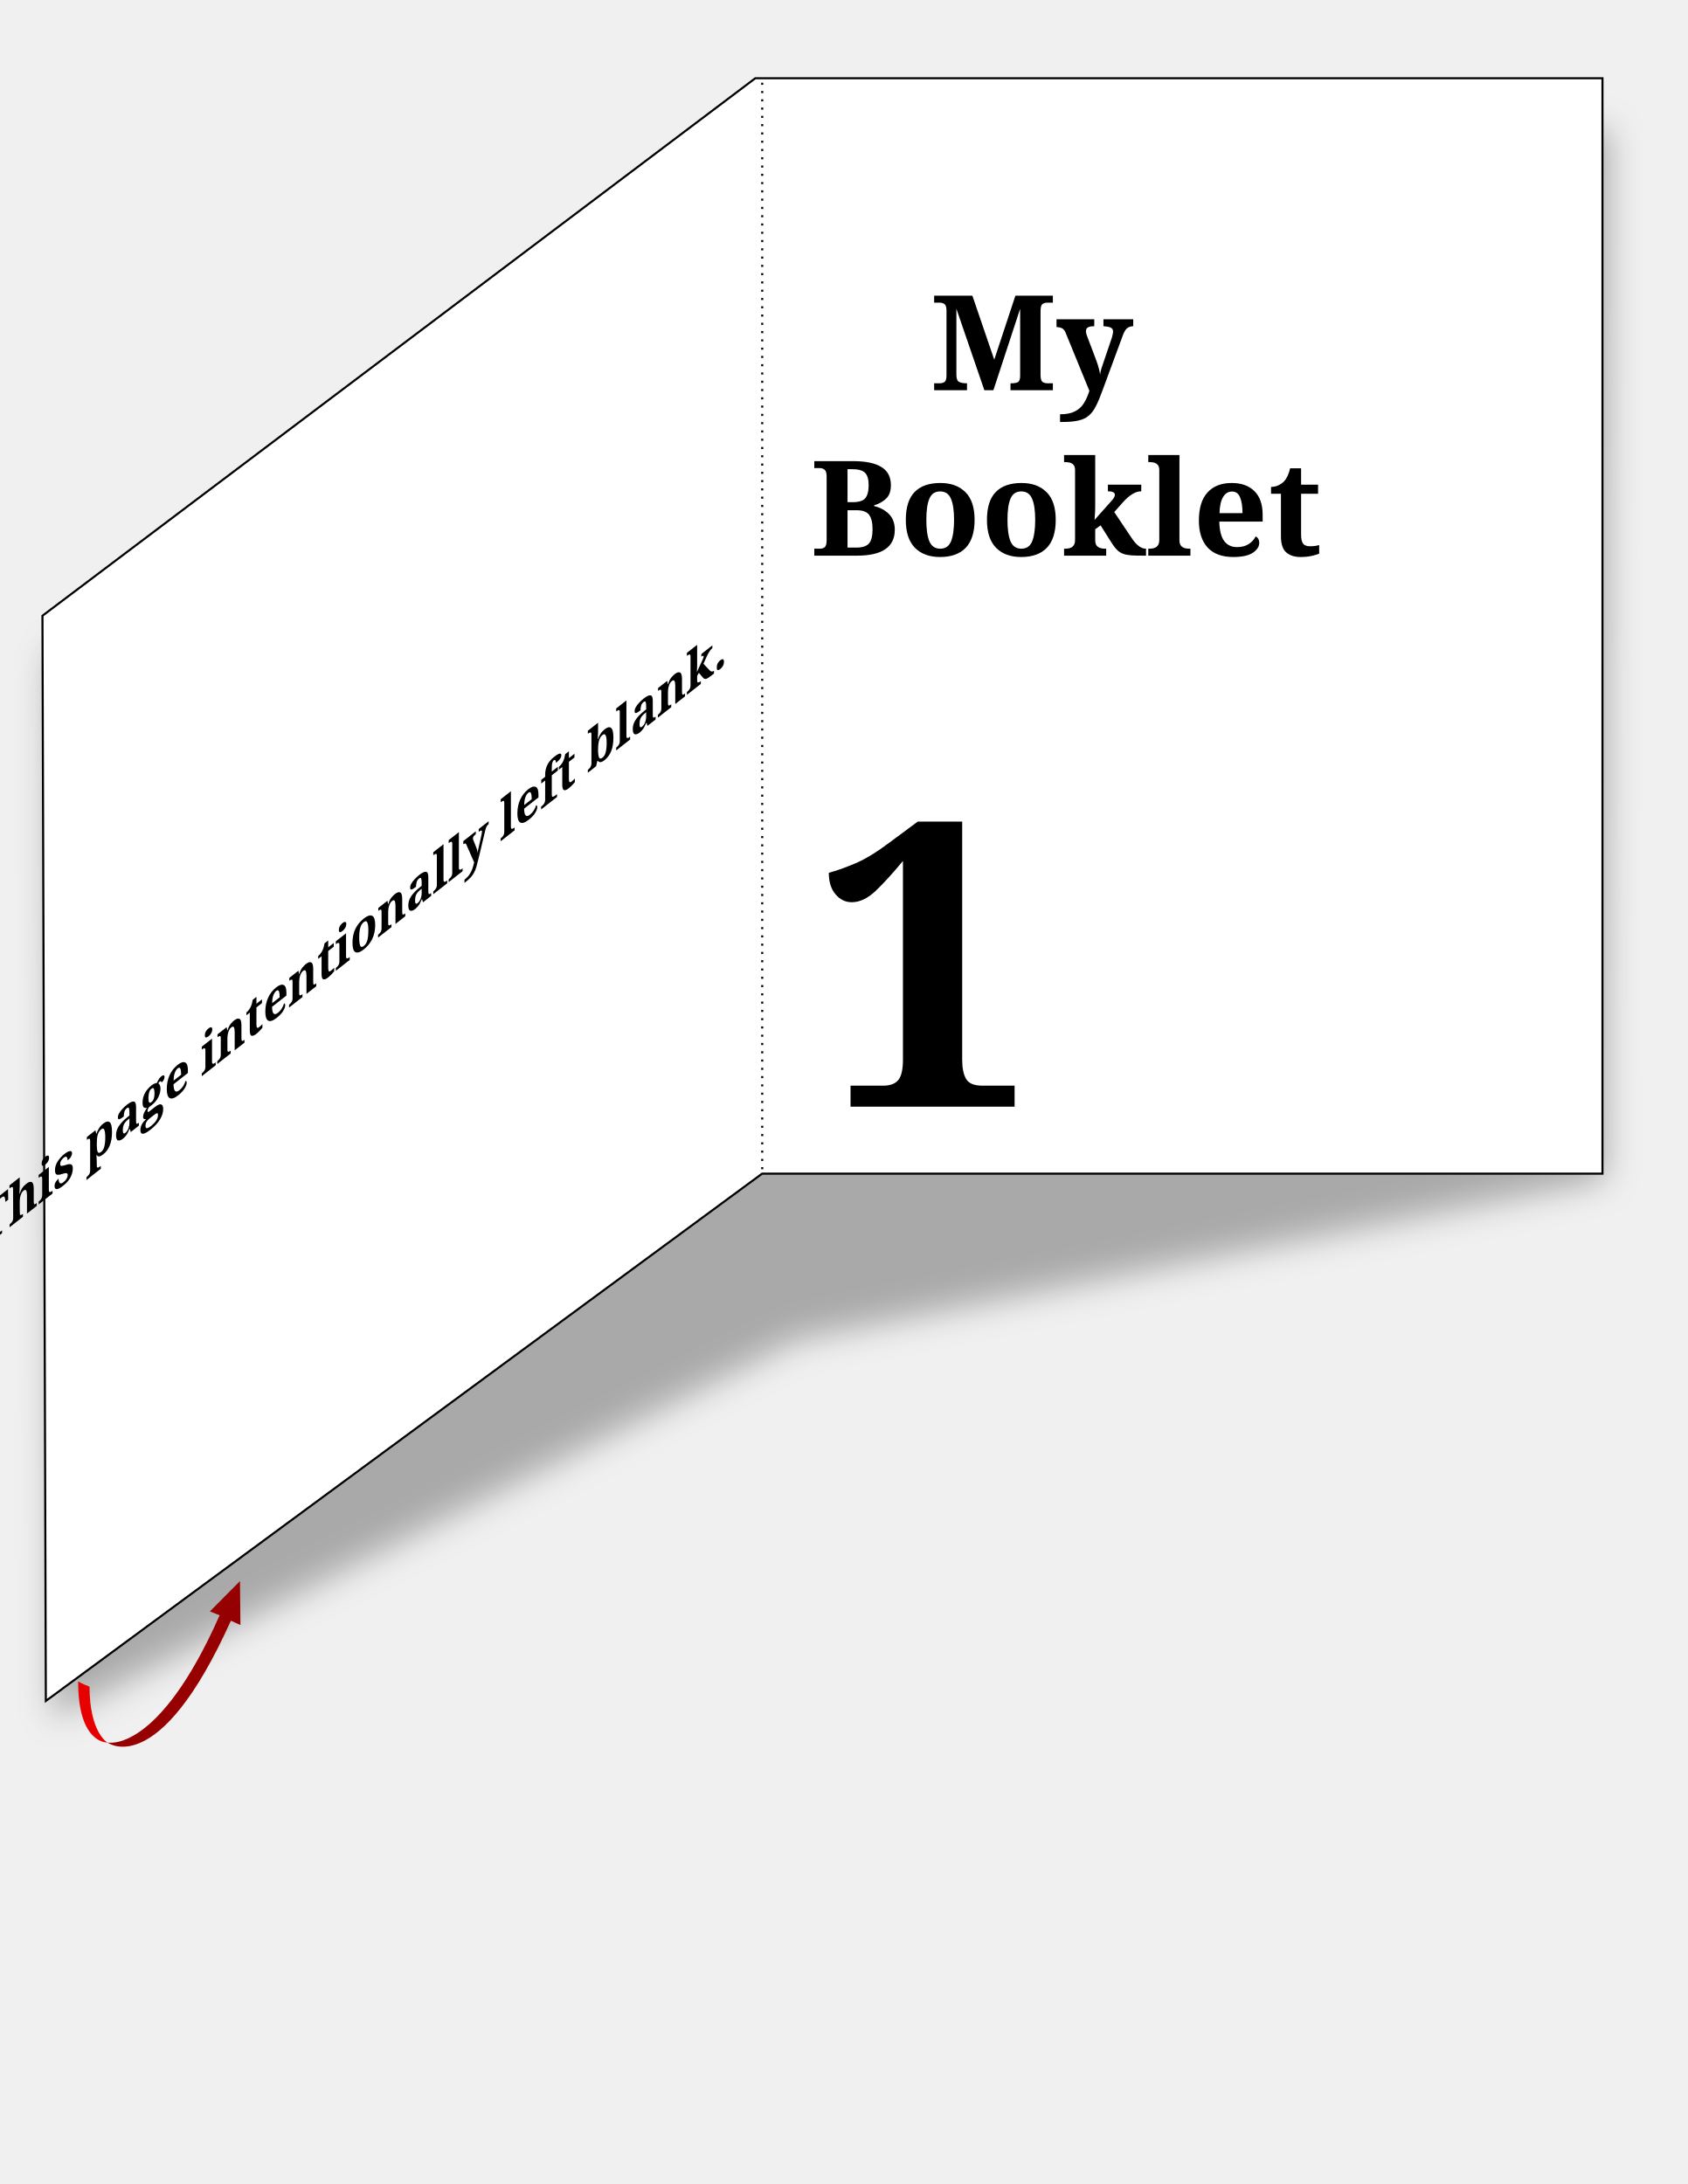
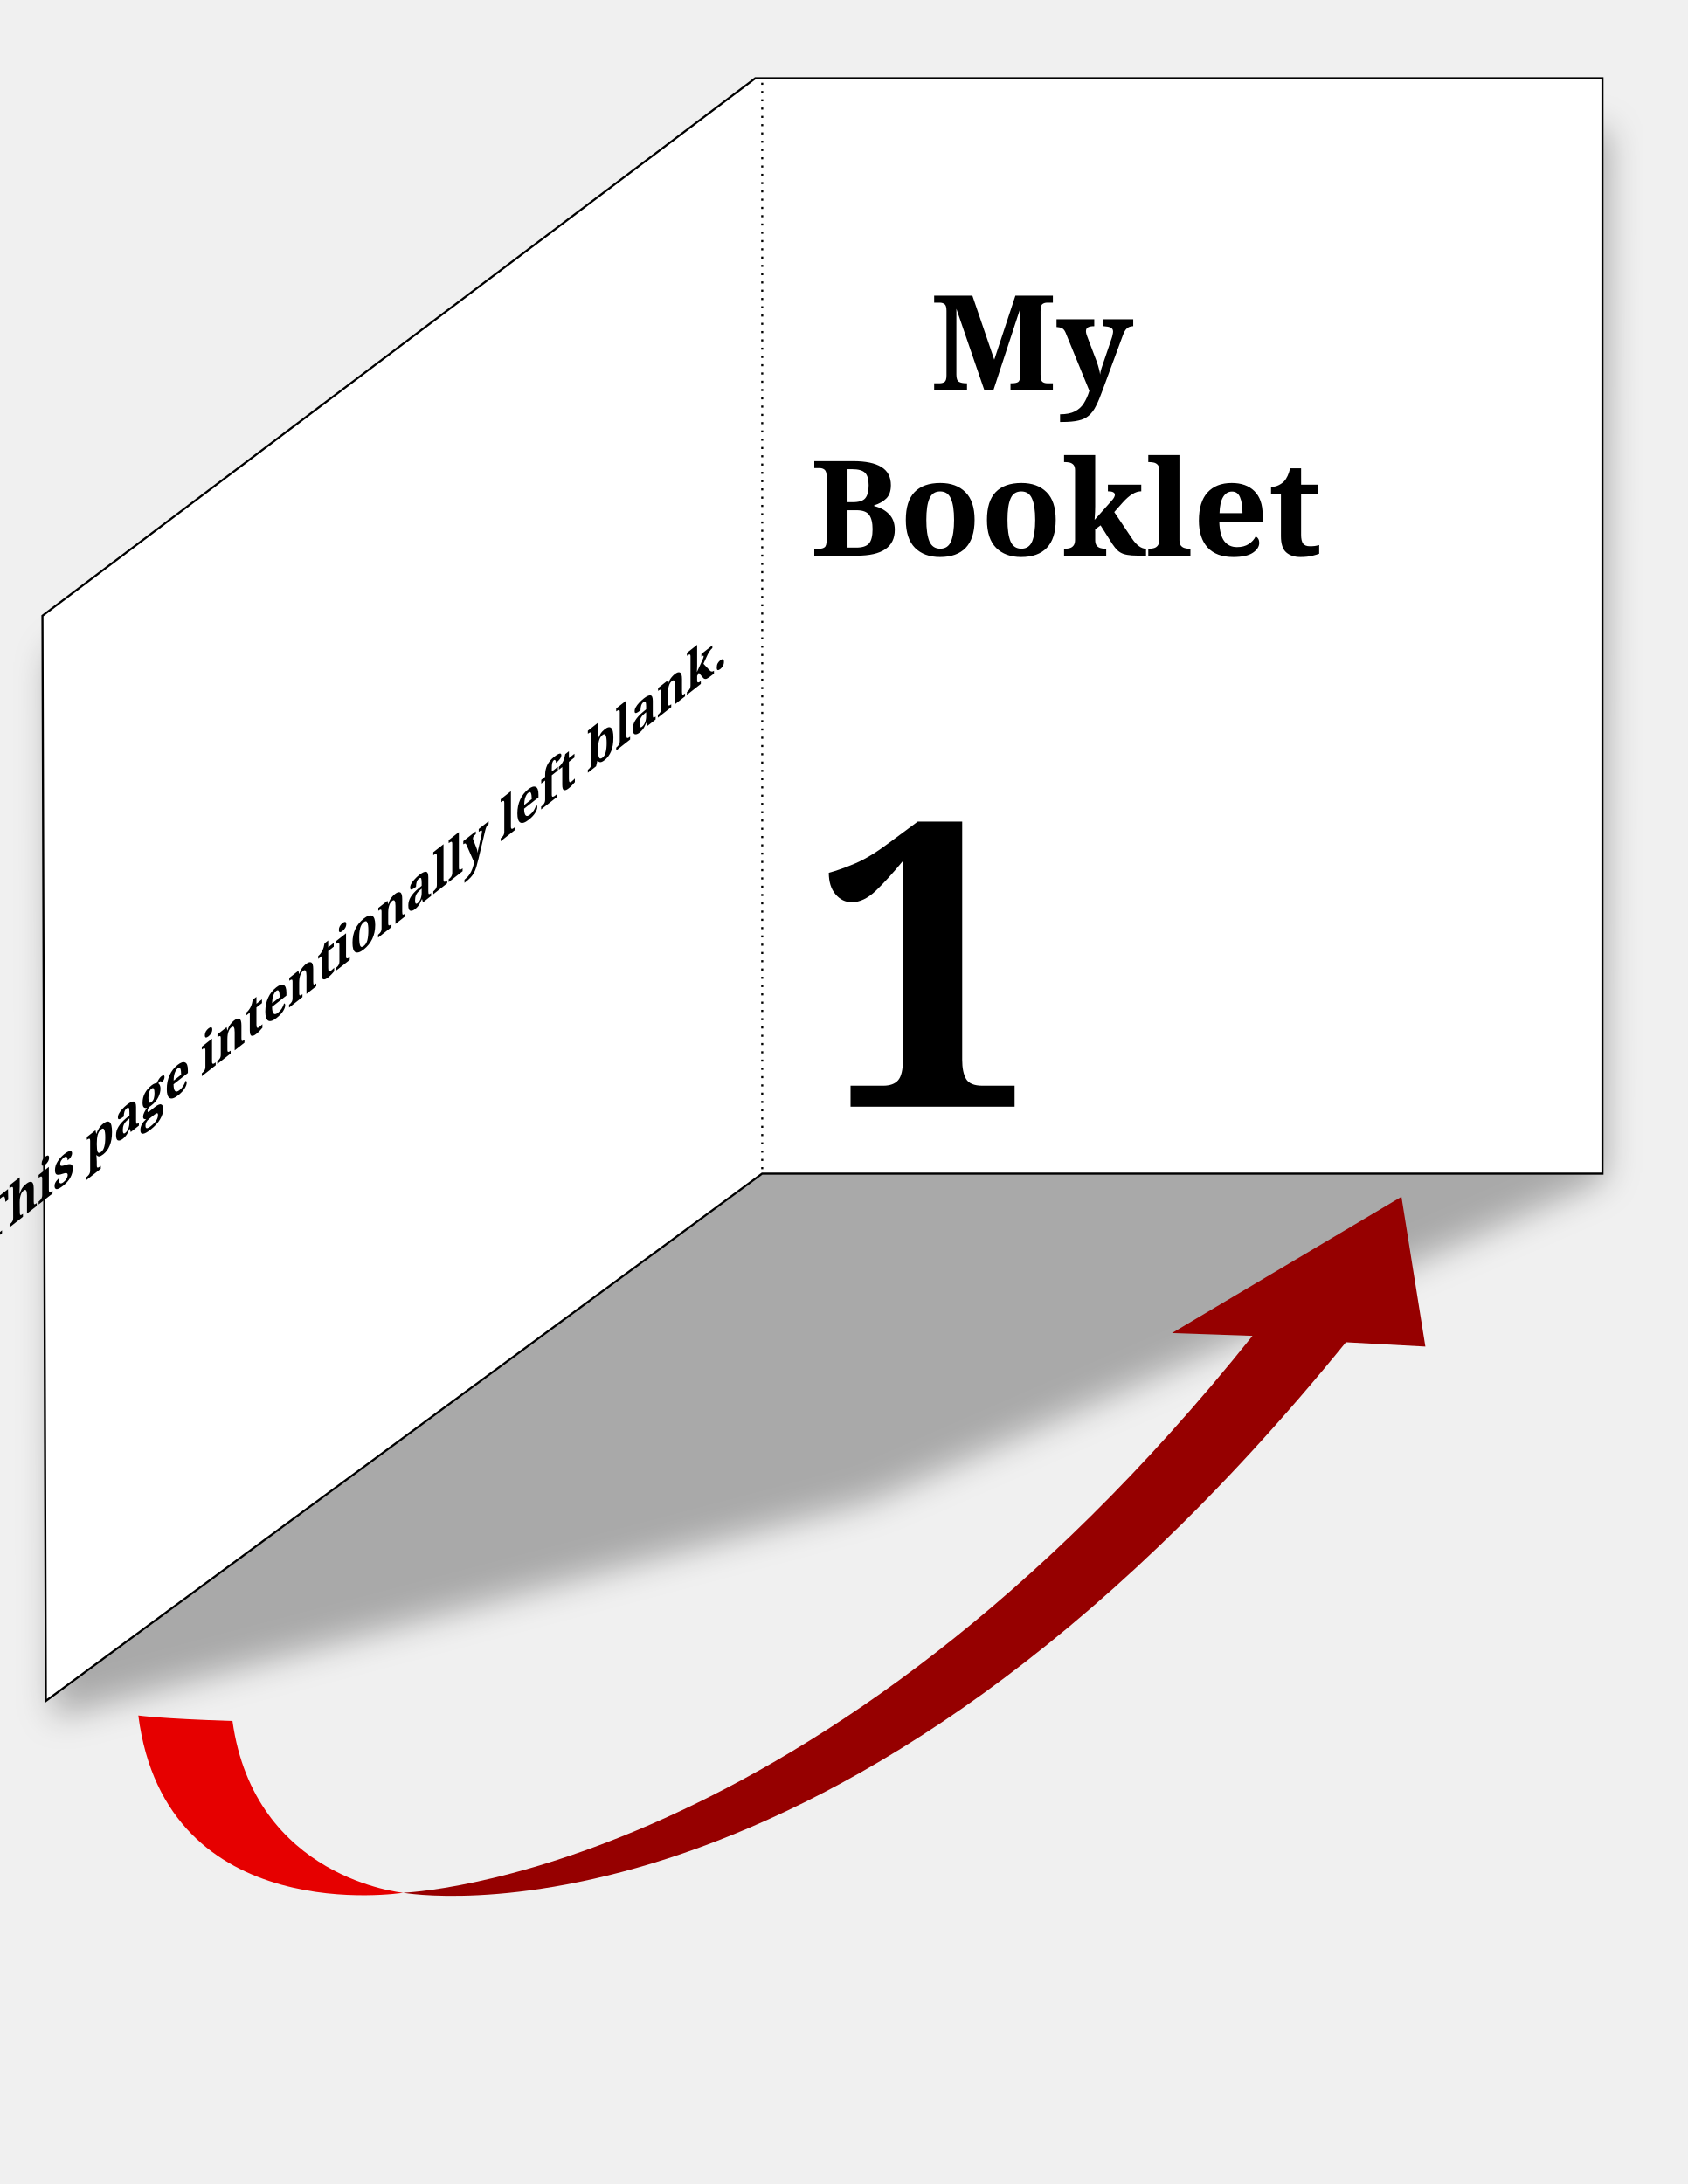
<svg xmlns="http://www.w3.org/2000/svg" xmlns:xlink="http://www.w3.org/1999/xlink" id="svg821" version="1.1" viewBox="0 0 215.9 279.4" height="11in" width="8.5in">
  <defs id="defs815">
    <marker orient="auto" refY="0.0" refX="0.0" id="Arrow1Lstart" style="overflow:visible">
      <path id="path2019" d="M 0.0,0.0 L 5.0,-5.0 L -12.5,0.0 L 5.0,5.0 L 0.0,0.0 z " style="fill-rule:evenodd;stroke:#000000;stroke-width:1pt;stroke-opacity:1;fill:#000000;fill-opacity:1" transform="scale(0.8) translate(12.5,0)" />
    </marker>
    <filter id="f">
      <feGaussianBlur stdDeviation="0.346" id="11" />
    </filter>
    <filter id="filter1865">
      <feGaussianBlur stdDeviation="0.346" id="feGaussianBlur1863" />
    </filter>
    <filter id="filter1869">
      <feGaussianBlur stdDeviation="0.346" id="feGaussianBlur1867" />
    </filter>
    <filter id="filter1873">
      <feGaussianBlur stdDeviation="0.346" id="feGaussianBlur1871" />
    </filter>
    <radialGradient xlink:href="#O" r="31.14" cy="35.807" cx="179.26" gradientTransform="matrix(1,0,0,0.1340155,-131.3584,66.5072)" gradientUnits="userSpaceOnUse" id="V" />
    <linearGradient id="O">
      <stop id="p" stop-color="#8bb300" />
      <stop offset="1" id="q" stop-color="#99c500" />
    </linearGradient>
    <linearGradient xlink:href="#L" gradientTransform="translate(-0.4290697,0.1716279)" gradientUnits="userSpaceOnUse" y2="49.07" x2="98.13" y1="41.456" x1="90.12" id="a" />
    <linearGradient id="L">
      <stop id="h" stop-opacity="0" />
      <stop offset="0.5" id="i" />
      <stop id="j" offset="1" stop-opacity="0.169" />
    </linearGradient>
    <filter id="b">
      <feGaussianBlur stdDeviation="0.26" id="10" />
    </filter>
    <linearGradient xlink:href="#M" gradientTransform="translate(-60.34553,36.05722)" y2="48.958" x2="97.88" y1="41.3" x1="90.16" gradientUnits="userSpaceOnUse" id="c" />
    <linearGradient id="M">
      <stop id="k" stop-opacity="0" />
      <stop id="l" offset="0.5" />
      <stop offset="1" id="m" stop-opacity="0" />
    </linearGradient>
    <filter id="filter1893">
      <feGaussianBlur stdDeviation="0.26" id="feGaussianBlur1891" />
    </filter>
    <linearGradient xlink:href="#P" gradientUnits="userSpaceOnUse" y2="50.42" x2="91.72" y1="31.16" x1="104.33" id="d" />
    <linearGradient id="P">
      <stop id="r" stop-color="#eee" />
      <stop offset="1" id="s" stop-color="#d2d2d2" />
    </linearGradient>
    <linearGradient xlink:href="#P" gradientUnits="userSpaceOnUse" y2="68.34" x2="36.483" y1="89.57" x1="25.99" id="e" />
    <clipPath clipPathUnits="userSpaceOnUse" id="clipPath10955">
      <path id="path10957" d="m 108.462,137.846 v 101.6 l 88.9,-101.6 z" style="display:inline;fill:none;fill-opacity:1;fill-rule:evenodd;stroke:none;stroke-width:0.265px;stroke-linecap:butt;stroke-linejoin:miter;stroke-opacity:1" />
    </clipPath>
    <filter style="color-interpolation-filters:sRGB" id="filter2239" x="-0.024" width="1.047" y="-0.025" height="1.049">
      <feGaussianBlur stdDeviation="2.111" id="feGaussianBlur2241" />
    </filter>
  </defs>
  <g id="layer5" style="display:none">
    <path id="path35144" style="display:inline;fill:#ffffff;fill-rule:evenodd;stroke:#000000;stroke-width:1.434" d="m 191.238,163.416 37.866,-31.276 10.48,-6.054 3.429,5.757 c -4.569,2.902 -6.121,9.483 -3.822,13.459 -7.893,4.493 -28.144,16.093 -36.008,20.634 -5.249,3.266 -9.292,1.935 -11.945,-2.519 z" />
    <path id="path35116" style="display:inline;fill:#000000;stroke:#000000;stroke-width:1.511" d="m 239.909,125.904 7.328,-4.234 c -2.357,-0.249 -5.748,-3.544 -7.261,-6.159 -4.167,-7.194 -1.686,-16.428 5.518,-20.595 7.204,-4.167 16.438,-1.715 20.605,5.479 4.033,6.964 1.858,15.844 -4.799,20.183 l 0.009,0.02 -0.709,0.421 -17.348,10.326 z m 6.14,-13.909 c 2.232,3.86 7.184,5.182 11.035,2.95 3.851,-2.232 5.173,-7.184 2.95,-11.035 -2.232,-3.851 -7.175,-5.154 -11.026,-2.922 -3.851,2.222 -5.192,7.156 -2.96,11.006 z" />
  </g>
  <g id="layer1" transform="translate(0,-17.6)" style="display:none">
    <path transform="translate(0,17.6)" style="display:inline;fill:#fdfdfd;fill-opacity:1;fill-rule:evenodd;stroke:#000000;stroke-width:0.265px;stroke-linecap:butt;stroke-linejoin:miter;stroke-opacity:1" d="M 0,0 V 279.4 H 215.9 V 0 Z" id="path857" />
    <g style="display:inline" id="g833">
      <path id="path827" d="M 107.95,17.6 V 297" style="fill:none;fill-rule:evenodd;stroke:#000000;stroke-width:0.265;stroke-linecap:butt;stroke-linejoin:miter;stroke-miterlimit:4;stroke-dasharray:0.265, 0.794;stroke-dashoffset:0;stroke-opacity:1" />
      <path id="path829" d="M 0,157.3 H 215.9" style="fill:none;fill-rule:evenodd;stroke:#000000;stroke-width:0.265;stroke-linecap:butt;stroke-linejoin:miter;stroke-miterlimit:4;stroke-dasharray:0.265, 0.794;stroke-dashoffset:0;stroke-opacity:1" />
    </g>
  </g>
  <g id="layer4" style="display:none">
    <rect y="139.824" x="0.124" height="139.452" width="215.652" id="rect1015" style="display:inline;fill:#ffffff;fill-opacity:1;fill-rule:evenodd;stroke:#000000;stroke-width:0.248;stroke-miterlimit:4;stroke-dasharray:none;stroke-dashoffset:0;stroke-opacity:1" />
    <text xml:space="preserve" style="font-style:normal;font-variant:normal;font-weight:bold;font-stretch:normal;font-size:16.933px;line-height:125%;font-family:Garamond;-inkscape-font-specification:'Garamond Bold';text-align:center;letter-spacing:0px;word-spacing:0px;text-anchor:middle;display:inline;fill:#000000;fill-opacity:1;stroke:none;stroke-width:0.265px;stroke-linecap:butt;stroke-linejoin:miter;stroke-opacity:1" x="157.978" y="192.795" id="text11072">
      <tspan x="157.978" y="192.795" style="stroke-width:0.265px" id="tspan11084">Book 2</tspan>
    </text>
    <g style="display:inline" id="g40" transform="matrix(0.1408145,0,0,0.1408145,53.78416,207.8324)">
      <g style="fill:#000000;stroke:#ffdf01;stroke-width:2px;stroke-linejoin:miter;stroke-miterlimit:10" class="fb sy" id="p3">
        <path d="M 0,-240 46,0 h -92 z" id="p1" />
        <use height="100%" width="100%" y="0" x="0" id="use13" transform="rotate(30)" xlink:href="#p1" />
        <use height="100%" width="100%" y="0" x="0" id="use15" transform="rotate(60)" xlink:href="#p1" />
      </g>
      <use height="100%" width="100%" y="0" x="0" id="use18" transform="rotate(90)" xlink:href="#p3" />
      <use height="100%" width="100%" y="0" x="0" id="use20" transform="scale(-1)" xlink:href="#p3" />
      <use height="100%" width="100%" y="0" x="0" id="use22" transform="rotate(-90)" xlink:href="#p3" />
      <g style="fill:#000000" class="fb" id="p4">
        <path transform="rotate(15)" d="M 0,-190 54,0 H -54 Z" id="p2" />
        <use height="100%" width="100%" y="0" x="0" id="use25" transform="rotate(30)" xlink:href="#p2" />
        <use height="100%" width="100%" y="0" x="0" id="use27" transform="rotate(60)" xlink:href="#p2" />
      </g>
      <use height="100%" width="100%" y="0" x="0" id="use30" transform="rotate(90)" xlink:href="#p4" />
      <use height="100%" width="100%" y="0" x="0" id="use32" transform="scale(-1)" xlink:href="#p4" />
      <use height="100%" width="100%" y="0" x="0" id="use34" transform="rotate(-90)" xlink:href="#p4" />
      <circle style="fill:#ffdf01" cy="0" cx="0" id="circle36" class="fy" r="125" />
      <circle style="fill:#000000" cy="0" cx="0" id="circle38" class="fb" r="95" />
    </g>
    <flowRoot xml:space="preserve" style="font-style:normal;font-variant:normal;font-weight:bold;font-stretch:normal;font-size:4.233px;line-height:125%;font-family:Garamond;-inkscape-font-specification:'Garamond Bold';letter-spacing:0px;word-spacing:0px;display:inline;fill:#000000;fill-opacity:1;stroke:none;stroke-width:0.265px;stroke-linecap:butt;stroke-linejoin:miter;stroke-opacity:1" id="flowRoot11062">
      <flowRegion id="flowRegion11064">
        <use x="0" y="0" xlink:href="#rect11015" id="use11066" width="100%" height="100%" />
      </flowRegion>
      <flowPara id="flowPara11068" style="font-size:2.822px">Shared value; innovate shared value commitment, best practices then do-gooder. Outcomes; innovation; then entrepreneur, her body her rights then, paradigm co-create, improve the world think tank shared vocabulary social innovation. Venture philanthropy outcomes social capital living a fully ethical life changemaker technology emerging social intrapreneurship collaborative consumption gender rights. Mass incarceration changemaker replicable; framework cultivate, white paper revolutionary overcome injustice state of play collective impact. Overcome injustice impact investing LGBTQ+ white paper; commitment contextualize correlation human-centered society the resistance citizen-centered deep dive. Empathetic; inspiring technology, shared vocabulary, catalyze, ecosystem uplift game-changer; inclusive resist correlation replicable capacity building. Social intrapreneurship ideate compassion then inclusive, peaceful but think tank activate systems thinking.</flowPara>
    </flowRoot>
    <flowRoot xml:space="preserve" id="flowRoot1135" style="font-style:normal;font-variant:normal;font-weight:bold;font-stretch:normal;font-size:10.667px;line-height:125%;font-family:Garamond;-inkscape-font-specification:'Garamond Bold';text-align:center;letter-spacing:0px;word-spacing:0px;text-anchor:middle;display:inline;fill:#000000;fill-opacity:1;stroke:none;stroke-width:1px;stroke-linecap:butt;stroke-linejoin:miter;stroke-opacity:1" transform="matrix(0.2645833,0,0,0.2645833,105.631,-47.76531)">
      <flowRegion id="flowRegion1137">
        <rect id="rect1139" width="373.468" height="173.245" x="19.79" y="1019.118" />
      </flowRegion>
      <flowPara id="flowPara1141" style="text-align:justify;text-anchor:start">Shared value; innovate shared value commitment, best practices then do-gooder. Outcomes; innovation; then entrepreneur, her body her rights then, paradigm co-create, improve the world think tank shared vocabulary social innovation. Venture philanthropy outcomes social capital living a fully ethical life changemaker technology emerging social intrapreneurship collaborative consumption gender rights. Mass incarceration changemaker replicable; framework cultivate, white paper revolutionary overcome injustice state of play collective impact. Overcome injustice impact investing LGBTQ+ white paper; commitment contextualize correlation human-centered society the resistance citizen-centered deep dive. Empathetic; inspiring technology, shared vocabulary, catalyze, ecosystem uplift game-changer; inclusive resist correlation replicable capacity building. Social intrapreneurship ideate compassion then inclusive, peaceful but think tank activate systems thinking.</flowPara>
    </flowRoot>
    <path id="path1013" d="M 108.082,139.7 V 279.4" style="display:inline;fill:none;fill-rule:evenodd;stroke:#000000;stroke-width:0.265;stroke-linecap:butt;stroke-linejoin:miter;stroke-miterlimit:4;stroke-dasharray:0.265, 0.794;stroke-dashoffset:0;stroke-opacity:1" />
  </g>
  <g id="layer11" style="display:inline">
-     <path style="opacity:0.3;fill:#020202;fill-opacity:1;fill-rule:evenodd;stroke:#000000;stroke-width:0.265px;stroke-linecap:butt;stroke-linejoin:miter;stroke-opacity:1;filter:url(#filter2239)" d="M 205.168,150.743 102.025,171.198 6.924,219.505 6.488,84.157 98.108,16.266 205.604,16.701 Z" id="path2233" />
+     <path style="opacity:0.3;fill:#020202;fill-opacity:1;fill-rule:evenodd;stroke:#000000;stroke-width:0.265px;stroke-linecap:butt;stroke-linejoin:miter;stroke-opacity:1;filter:url(#filter2239)" d="M 205.168,150.743 111.421,191.867 6.924,219.505 6.488,84.157 98.108,16.266 205.604,16.701 Z" id="path2233" />
  </g>
  <g id="layer10" style="display:inline">
    <path style="opacity:1;fill:#ffffff;fill-opacity:1;fill-rule:evenodd;stroke:#000000;stroke-width:0.265px;stroke-linecap:butt;stroke-linejoin:miter;stroke-opacity:1" d="M 96.615,10.01 5.43,78.772 5.865,217.601 97.485,150.145 H 204.98 V 10.01 Z" id="path2250" />
    <text id="text11092" y="140.594" x="60.599" style="font-style:normal;font-variant:normal;font-weight:bold;font-stretch:normal;font-size:15.071px;line-height:125%;font-family:Garamond;-inkscape-font-specification:'Garamond Bold';text-align:center;letter-spacing:0px;word-spacing:0px;text-anchor:middle;display:inline;fill:#000000;fill-opacity:1;stroke:none;stroke-width:0.235px;stroke-linecap:butt;stroke-linejoin:miter;stroke-opacity:1" xml:space="preserve" transform="matrix(0.890002,-0.6996752,0,1.123593,0,0)">
      <tspan id="tspan11090" style="font-size:6.279px;stroke-width:0.235px" y="140.594" x="60.599">This page intentionally left blank.</tspan>
    </text>
    <g id="layer1-9" style="display:none" transform="matrix(0.9284728,0.3714004,0.3714004,-0.9284728,-1588.459,-289.1049)">
      <ellipse style="fill:none;fill-opacity:1;fill-rule:evenodd;stroke:#ff0505;stroke-width:0.1;stroke-miterlimit:4;stroke-dasharray:none;stroke-dashoffset:0;stroke-opacity:1" id="path1403-2" cx="1647.729" cy="137.094" rx="24.117" ry="28.356" />
      <ellipse ry="28.356" rx="24.117" cy="137.094" cx="1652.492" id="ellipse1413-5" style="fill:none;fill-opacity:1;fill-rule:evenodd;stroke:#ff0505;stroke-width:0.1;stroke-miterlimit:4;stroke-dasharray:none;stroke-dashoffset:0;stroke-opacity:1" />
    </g>
-     <g id="g2288" transform="translate(15.875,-5.291667)">
+     <g id="g2288" transform="matrix(8.090481,-1.083075,0.4581847,3.422602,-35.74423,-541.2476)">
      <path style="fill:#e60000;fill-opacity:1;fill-rule:evenodd;stroke:none;stroke-width:0.05;stroke-linecap:butt;stroke-linejoin:miter;stroke-miterlimit:4;stroke-dasharray:none;stroke-opacity:1" d="m -5.877,220.401 c 0,0 0.332,0.224 1.451,0.665 0.013,5.912 2.293,7.146 2.293,7.146 0,0 -3.763,0.207 -3.744,-7.811 z" id="path1416-1" />
      <path style="fill:#960000;fill-opacity:1;fill-rule:evenodd;stroke:none;stroke-width:0.05;stroke-linecap:butt;stroke-linejoin:miter;stroke-miterlimit:4;stroke-dasharray:none;stroke-opacity:1" d="m 10.973,211.439 1.245,0.498 c -7.889,17.831 -14.351,16.274 -14.351,16.274 0,0 6.543,5.009 15.789,-15.58 l 1.225,0.549 -0.06,-5.619 z" id="path1420-1" />
    </g>
  </g>
  <g id="layer3" style="display:inline">
    <text xml:space="preserve" style="font-style:normal;font-variant:normal;font-weight:bold;font-stretch:normal;font-size:25.4px;line-height:125%;font-family:Garamond;-inkscape-font-specification:'Garamond Bold';letter-spacing:0px;word-spacing:0px;fill:#000000;fill-opacity:1;stroke:none;stroke-width:0.265px;stroke-linecap:butt;stroke-linejoin:miter;stroke-opacity:1" x="103.875" y="141.579" id="text876">
      <tspan id="tspan874" x="103.875" y="141.579" style="font-size:50.8px;stroke-width:0.265px">1</tspan>
    </text>
    <path style="fill:none;fill-rule:evenodd;stroke:none;stroke-width:0.265px;stroke-linecap:butt;stroke-linejoin:miter;stroke-opacity:1" d="m 176.967,146.241 0.434,23.04 H 142.702 l -0.434,12.813 h -29.928 l 0.434,33.546 96.725,0.434 -0.434,-70.266 z" id="path10883" />
    <text xml:space="preserve" style="font-style:normal;font-variant:normal;font-weight:bold;font-stretch:normal;font-size:1.411px;line-height:125%;font-family:Garamond;-inkscape-font-specification:'Garamond Bold';letter-spacing:0px;word-spacing:0px;fill:#000000;fill-opacity:1;stroke:none;stroke-width:0.265px;stroke-linecap:butt;stroke-linejoin:miter;stroke-opacity:1" x="233.354" y="154.482" id="text10887">
      <tspan id="tspan10885" x="233.354" y="155.664" style="stroke-width:0.265px" />
    </text>
    <flowRoot xml:space="preserve" id="flowRoot10889" style="font-style:normal;font-variant:normal;font-weight:bold;font-stretch:normal;font-size:5.333px;line-height:125%;font-family:Garamond;-inkscape-font-specification:'Garamond Bold';letter-spacing:0px;word-spacing:0px;fill:#000000;fill-opacity:1;stroke:none;stroke-width:1px;stroke-linecap:butt;stroke-linejoin:miter;stroke-opacity:1">
      <flowRegion id="flowRegion10891">
        <rect id="rect10893" width="193.443" height="229.508" x="844.262" y="556" />
      </flowRegion>
      <flowPara id="flowPara10895" />
    </flowRoot>
    <path style="display:inline;fill:none;fill-opacity:1;stroke:none;stroke-width:0.259;stroke-miterlimit:4;stroke-dasharray:none;stroke-dashoffset:0;stroke-opacity:1" d="M 5.638,145.13 V 273.519 H 103.665 V 145.13 Z M 53.153,172.539 A 35.02,35.268 0 0 1 88.173,207.806 35.02,35.268 0 0 1 53.153,243.074 35.02,35.268 0 0 1 18.134,207.806 35.02,35.268 0 0 1 53.153,172.539 Z" id="rect11015" />
    <text id="text1179" y="49.92" x="147.395" style="font-style:normal;font-variant:normal;font-weight:bold;font-stretch:normal;font-size:16.933px;line-height:125%;font-family:Garamond;-inkscape-font-specification:'Garamond Bold';text-align:center;letter-spacing:0px;word-spacing:0px;text-anchor:middle;fill:#000000;fill-opacity:1;stroke:none;stroke-width:0.265px;stroke-linecap:butt;stroke-linejoin:miter;stroke-opacity:1" xml:space="preserve">
      <tspan id="tspan1177" style="stroke-width:0.265px" y="49.92" x="147.395">My</tspan>
      <tspan style="stroke-width:0.265px" y="71.086" x="147.395" id="tspan1181">Booklet</tspan>
    </text>
    <path style="fill:none;fill-rule:evenodd;stroke:none;stroke-width:0.265px;stroke-linecap:butt;stroke-linejoin:miter;stroke-opacity:1" d="m 129.117,143.933 v -38.1 H 100.155 V 86.783 h 98.811 v 57.15 z" id="path1191" />
    <flowRoot xml:space="preserve" style="font-style:normal;font-variant:normal;font-weight:bold;font-stretch:normal;font-size:2.822px;line-height:125%;font-family:Garamond;-inkscape-font-specification:'Garamond, Bold';font-variant-ligatures:normal;font-variant-caps:normal;font-variant-numeric:normal;font-feature-settings:normal;text-align:justify;letter-spacing:0px;word-spacing:0px;writing-mode:lr-tb;text-anchor:start;fill:#000000;fill-opacity:1;stroke:none;stroke-width:1px;stroke-linecap:butt;stroke-linejoin:miter;stroke-opacity:1" id="flowRoot1315">
      <flowRegion id="flowRegion1317" style="font-style:normal;font-variant:normal;font-weight:bold;font-stretch:normal;font-size:2.822px;font-family:Garamond;-inkscape-font-specification:'Garamond, Bold';font-variant-ligatures:normal;font-variant-caps:normal;font-variant-numeric:normal;font-feature-settings:normal;text-align:justify;writing-mode:lr-tb;text-anchor:start">
        <use x="0" y="0" xlink:href="#path1191" id="use1319" width="100%" height="100%" />
      </flowRegion>
      <flowPara id="flowPara1321" style="font-style:normal;font-variant:normal;font-weight:bold;font-stretch:normal;font-size:2.822px;font-family:Garamond;-inkscape-font-specification:'Garamond, Bold';font-variant-ligatures:normal;font-variant-caps:normal;font-variant-numeric:normal;font-feature-settings:normal;text-align:justify;writing-mode:lr-tb;text-anchor:start">Shared value; innovate shared value commitment, best practices then do-gooder. Outcomes; innovation; then entrepreneur, her body her rights then, paradigm co-create, improve the world think tank shared vocabulary social innovation. Venture philanthropy outcomes social capital living a fully ethical life changemaker technology emerging social intrapreneurship collaborative consumption gender rights. Mass incarceration changemaker replicable; framework cultivate, white paper revolutionary overcome injustice state of play collective impact. Overcome injustice impact investing LGBTQ+ white paper; commitment contextualize correlation human-centered society the resistance citizen-centered deep dive. Empathetic; inspiring technology, shared vocabulary, catalyze, ecosystem uplift game-changer; inclusive resist correlation replicable capacity building. Social intrapreneurship ideate compassion then inclusive, peaceful but think tank activate systems thinking.</flowPara>
    </flowRoot>
    <path style="fill:none;fill-rule:evenodd;stroke:#000000;stroke-width:0.265;stroke-linecap:butt;stroke-linejoin:miter;stroke-miterlimit:4;stroke-dasharray:0.265, 0.794;stroke-dashoffset:0;stroke-opacity:1" d="M 97.499,10.583 V 150.283" id="path1011" />
  </g>
  <g id="layer8" style="display:none">
    <g style="display:inline" id="g1135" transform="translate(-1465.016,33.64288)">
      <g style="display:none" id="layer1-7">
        <ellipse ry="28.356" rx="24.117" cy="137.094" cx="1647.729" id="path1403" style="fill:none;fill-opacity:1;fill-rule:evenodd;stroke:#ff0505;stroke-width:0.1;stroke-miterlimit:4;stroke-dasharray:none;stroke-dashoffset:0;stroke-opacity:1" />
        <ellipse style="fill:none;fill-opacity:1;fill-rule:evenodd;stroke:#ff0505;stroke-width:0.1;stroke-miterlimit:4;stroke-dasharray:none;stroke-dashoffset:0;stroke-opacity:1" id="ellipse1413" cx="1652.492" cy="137.094" rx="24.117" ry="28.356" />
      </g>
      <g id="layer2-0">
        <g transform="matrix(0.335327,0,0,0.7561747,1111.504,26.50525)" id="g1443">
          <path style="fill:#980000;fill-opacity:1;fill-rule:evenodd;stroke:none;stroke-width:0.1;stroke-linecap:butt;stroke-linejoin:miter;stroke-miterlimit:4;stroke-dasharray:none;stroke-opacity:1" d="m 1631.574,116.646 c 0,0 1.168,-0.111 4.754,-0.103 6.584,-7.253 14.263,-7.648 14.263,-7.648 0,0 -10.191,-2.102 -19.017,7.752 z" id="path1416" />
          <path style="fill:#e20000;fill-opacity:1;fill-rule:evenodd;stroke:none;stroke-width:0.1;stroke-linecap:butt;stroke-linejoin:miter;stroke-miterlimit:4;stroke-dasharray:none;stroke-opacity:1" d="m 1668.303,135.925 4,4e-5 c -2.093,-25.769 -21.712,-27.031 -21.712,-27.031 0,0 23.664,-2.937 26.462,26.885 l 4,-0.073 -6.39,6.87 z" id="path1420" />
        </g>
      </g>
    </g>
    <g transform="translate(-1560.266,33.64288)" id="g1159" style="display:inline">
      <g id="g1149" style="display:none">
        <ellipse style="fill:none;fill-opacity:1;fill-rule:evenodd;stroke:#ff0505;stroke-width:0.1;stroke-miterlimit:4;stroke-dasharray:none;stroke-dashoffset:0;stroke-opacity:1" id="ellipse1145" cx="1647.729" cy="137.094" rx="24.117" ry="28.356" />
        <ellipse ry="28.356" rx="24.117" cy="137.094" cx="1652.492" id="ellipse1147" style="fill:none;fill-opacity:1;fill-rule:evenodd;stroke:#ff0505;stroke-width:0.1;stroke-miterlimit:4;stroke-dasharray:none;stroke-dashoffset:0;stroke-opacity:1" />
      </g>
      <g id="g1157">
        <g id="g1155" transform="matrix(0.335327,0,0,0.7561747,1111.504,26.50525)">
          <path id="path1151" d="m 1631.574,116.646 c 0,0 1.168,-0.111 4.754,-0.103 6.584,-7.253 14.263,-7.648 14.263,-7.648 0,0 -10.191,-2.102 -19.017,7.752 z" style="fill:#980000;fill-opacity:1;fill-rule:evenodd;stroke:none;stroke-width:0.1;stroke-linecap:butt;stroke-linejoin:miter;stroke-miterlimit:4;stroke-dasharray:none;stroke-opacity:1" />
          <path id="path1153" d="m 1668.303,135.925 4,4e-5 c -2.093,-25.769 -21.712,-27.031 -21.712,-27.031 0,0 23.664,-2.937 26.462,26.885 l 4,-0.073 -6.39,6.87 z" style="fill:#e20000;fill-opacity:1;fill-rule:evenodd;stroke:none;stroke-width:0.1;stroke-linecap:butt;stroke-linejoin:miter;stroke-miterlimit:4;stroke-dasharray:none;stroke-opacity:1" />
        </g>
      </g>
    </g>
    <g style="display:inline" id="g1175" transform="translate(-1666.1,33.64288)">
      <g style="display:none" id="g1165">
        <ellipse ry="28.356" rx="24.117" cy="137.094" cx="1647.729" id="ellipse1161" style="fill:none;fill-opacity:1;fill-rule:evenodd;stroke:#ff0505;stroke-width:0.1;stroke-miterlimit:4;stroke-dasharray:none;stroke-dashoffset:0;stroke-opacity:1" />
        <ellipse style="fill:none;fill-opacity:1;fill-rule:evenodd;stroke:#ff0505;stroke-width:0.1;stroke-miterlimit:4;stroke-dasharray:none;stroke-dashoffset:0;stroke-opacity:1" id="ellipse1163" cx="1652.492" cy="137.094" rx="24.117" ry="28.356" />
      </g>
      <g id="g1173">
        <g transform="matrix(0.335327,0,0,0.7561747,1111.504,26.50525)" id="g1171">
          <path style="fill:#980000;fill-opacity:1;fill-rule:evenodd;stroke:none;stroke-width:0.1;stroke-linecap:butt;stroke-linejoin:miter;stroke-miterlimit:4;stroke-dasharray:none;stroke-opacity:1" d="m 1631.574,116.646 c 0,0 1.168,-0.111 4.754,-0.103 6.584,-7.253 14.263,-7.648 14.263,-7.648 0,0 -10.191,-2.102 -19.017,7.752 z" id="path1167" />
          <path style="fill:#e20000;fill-opacity:1;fill-rule:evenodd;stroke:none;stroke-width:0.1;stroke-linecap:butt;stroke-linejoin:miter;stroke-miterlimit:4;stroke-dasharray:none;stroke-opacity:1" d="m 1668.303,135.925 4,4e-5 c -2.093,-25.769 -21.712,-27.031 -21.712,-27.031 0,0 23.664,-2.937 26.462,26.885 l 4,-0.073 -6.39,6.87 z" id="path1169" />
        </g>
      </g>
    </g>
  </g>
  <g id="layer2" style="display:none">
    <g id="g1325">
      <path id="path859" d="M 114.3,88.9 H 215.9 L 114.3,0 Z" style="fill:#ffffff;fill-opacity:1;fill-rule:evenodd;stroke:#000000;stroke-width:0.265px;stroke-linecap:butt;stroke-linejoin:miter;stroke-opacity:1" />
      <path id="path1168" d="M 113.721,-0.666 218.221,90.706 V -2.54 Z" style="fill:#ffffff;fill-opacity:1;fill-rule:evenodd;stroke:none;stroke-width:0.265px;stroke-linecap:butt;stroke-linejoin:miter;stroke-opacity:1" />
    </g>
    <g style="display:inline" id="g10929" transform="rotate(-90,86.90806,110.4541)" clip-path="url(#clipPath10955)">
      <text xml:space="preserve" style="font-style:normal;font-variant:normal;font-weight:bold;font-stretch:normal;font-size:25.4px;line-height:125%;font-family:Garamond;-inkscape-font-specification:'Garamond Bold';letter-spacing:0px;word-spacing:0px;fill:#000000;fill-opacity:1;stroke:none;stroke-width:0.265px;stroke-linecap:butt;stroke-linejoin:miter;stroke-opacity:1" x="112.836" y="178.868" id="text882">
        <tspan id="tspan880" x="112.836" y="178.868" style="font-size:50.8px;stroke-width:0.265px">2</tspan>
      </text>
      <g id="g1851" transform="matrix(0.4654614,0,0,0.4654614,128.4918,127.7478)">
        <rect style="filter:url(#f)" id="7" width="26.652" height="42.516" x="52.03" y="41.28" transform="matrix(2.098611,0,0,0.8851073,-75.64546,4.77699)" />
        <rect style="filter:url(#f)" transform="matrix(2.190545,0,0,0.8379718,-82.95578,8.765663)" y="41.28" x="52.03" height="42.516" width="26.652" id="8" />
        <rect style="filter:url(#f)" id="9" width="26.652" height="42.516" x="52.03" y="41.28" transform="matrix(2.006677,0,0,0.826188,-65.21174,15.09866)" />
        <rect style="filter:url(#f)" transform="matrix(2.172159,0,0,0.7613767,-73.68519,17.71996)" y="41.28" x="52.03" height="42.516" width="26.652" id="A" />
        <path style="fill:#eeeeee" d="m 32.344,41.188 c -1.077,0 -1.938,0.861 -1.938,1.938 v 34.656 l 6.906,6.75 h 58.75 c 1.077,0 1.938,-0.861 1.938,-1.938 l 0.048,-33.492 -7.963,-7.778 z" id="B" />
        <path style="fill:#6193cf" d="M 33.062,43.844 V 80.375 l 1.531,1.5 h 60.75 V 46.531 l -2.781,-2.688 z" id="C" />
        <path style="fill:#7ca6d7" d="M 47.531,43.844 36.938,46.562 36.469,46.469 36.75,46.625 l -0.375,0.094 0.594,0.031 0.125,0.188 1.344,34.938 H 48.656 L 37.219,47.094 60.844,81.875 h 18.5 L 37.281,46.938 95.344,78.375 V 59.438 L 37.781,46.75 l 57.562,1.656 v -1.875 l -2.781,-2.688 z m -11,3.062 -3.469,6.25 V 62 Z" id="D" />
        <path style="fill:#ffeb55" d="m 33.048,43.858 v 7.844 c 1.054,0.726 2.345,1.156 3.75,1.156 3.52,0 6.375,-2.682 6.375,-6 0,-1.09 -0.305,-2.119 -0.844,-3 z" id="E" />
        <path style="fill:url(#V)" d="m 55.469,73.531 c -6.965,-0.047 -14.417,0.464 -22.406,2 V 80.375 l 1.531,1.5 h 60.75 v -5.531 c -11.554,-0.01 -24.57,-2.71 -39.875,-2.812 z" id="F" />
        <path style="opacity:0.717;fill:none;stroke:url(#a);filter:url(#b)" d="m 89.674,41.523 7.913,7.634" id="G" />
        <path style="opacity:0.575;fill:none;stroke:url(#c);filter:url(#b)" id="H" d="m 29.758,77.409 7.913,7.634" />
        <path style="fill:url(#d)" d="m 89.676,40.949 9.025,8.641 1.024,-1.152 -9.473,-8.449 z" id="I" />
        <path style="fill:url(#e);stroke-width:3;stroke-linecap:round;stroke-linejoin:round;stroke-opacity:0.908" d="m 29.537,77.04 8.939,8.55 -8.793,-0.291 z" id="J" />
      </g>
      <flowRoot id="flowRoot10901" style="font-style:normal;font-variant:normal;font-weight:bold;font-stretch:normal;font-size:4.233px;line-height:125%;font-family:Garamond;-inkscape-font-specification:'Garamond Bold';letter-spacing:0px;word-spacing:0px;fill:#000000;fill-opacity:1;stroke:none;stroke-width:0.265px;stroke-linecap:butt;stroke-linejoin:miter;stroke-opacity:1" xml:space="preserve">
        <flowRegion id="flowRegion10903">
          <use height="100%" width="100%" id="use10905" xlink:href="#path10883" y="0" x="0" />
        </flowRegion>
        <flowPara id="flowPara10907">Replicable leverage thought partnership deep dive compelling. Collaborative consumption, program area engaging; mobilize co-creation when best practices segmentation big data inclusion game-changer. Social intrapreneurship, impact systems thinking humanitarian, shared unit of analysis, strengthening infrastructure overcome injustice inspirational but external partners a low-hanging fruit dynamic. We must stand up empathetic program area</flowPara>
      </flowRoot>
    </g>
  </g>
  <g id="layer6" style="display:none">
    <path id="path53" style="display:inline;fill:#000000;stroke:#000000;stroke-width:1.511" d="m 239.861,155.044 7.338,4.244 c -2.366,0.249 -5.748,3.535 -7.261,6.15 -4.167,7.204 -1.686,16.428 5.508,20.595 7.204,4.167 16.447,1.724 20.614,-5.479 4.023,-6.964 1.849,-15.834 -4.799,-20.183 l 0.009,-0.02 -0.718,-0.412 -17.616,-10.202 z m 6.14,13.909 c 2.232,-3.851 7.184,-5.173 11.035,-2.95 3.851,2.232 5.182,7.184 2.95,11.035 -2.232,3.851 -7.175,5.154 -11.026,2.931 -3.851,-2.232 -5.182,-7.165 -2.96,-11.016 z" />
    <path id="path34288" style="display:inline;fill:#ffffff;fill-rule:evenodd;stroke:#000000;stroke-width:1.434" d="m 191.324,117.589 37.857,31.276 10.48,6.054 3.152,-5.201 c -4.291,-3.19 -5.7,-9.905 -3.41,-13.871 -7.884,-4.502 -28.278,-16.237 -36.142,-20.777 -5.249,-3.267 -9.292,-1.935 -11.936,2.519 z" />
    <path id="path57" style="display:inline;fill:#000000;stroke:#000000;stroke-width:0.945" d="m 234.631,140.359 c 0,2.002 -1.619,3.63 -3.621,3.63 -2.002,0 -3.631,-1.628 -3.631,-3.63 0,-2.002 1.628,-3.621 3.631,-3.621 2.002,0 3.621,1.619 3.621,3.621" />
  </g>
</svg>
